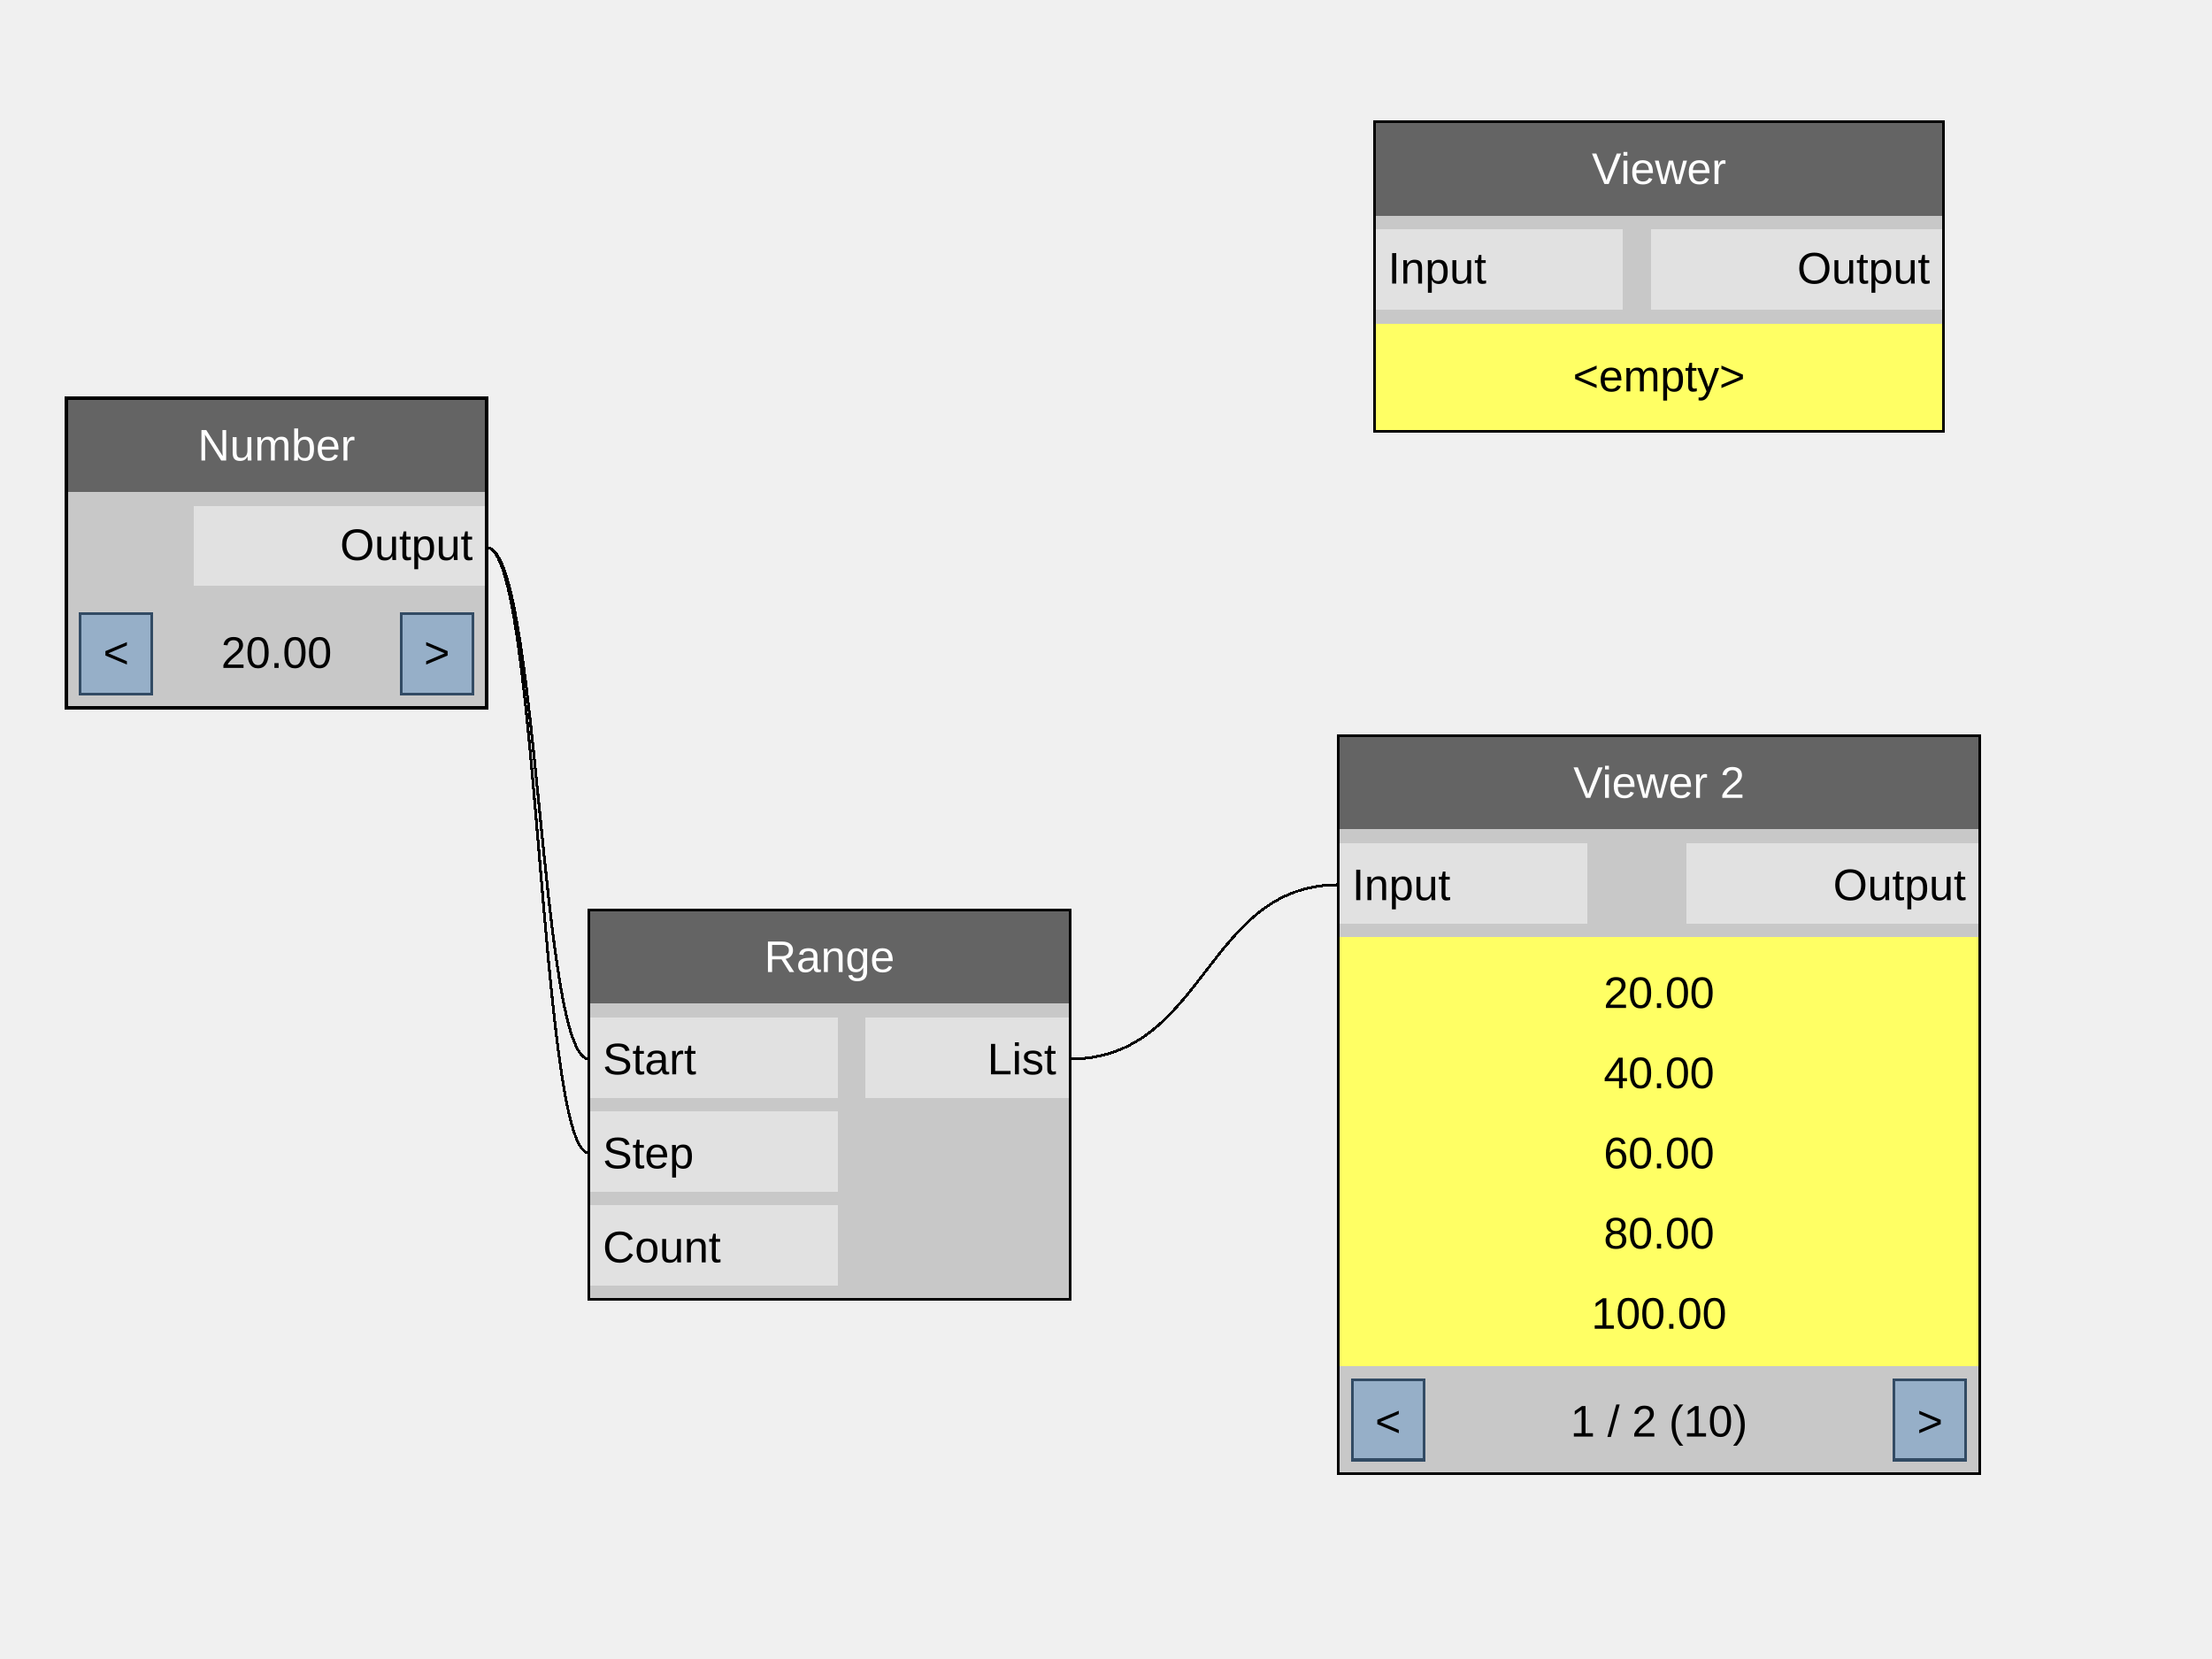
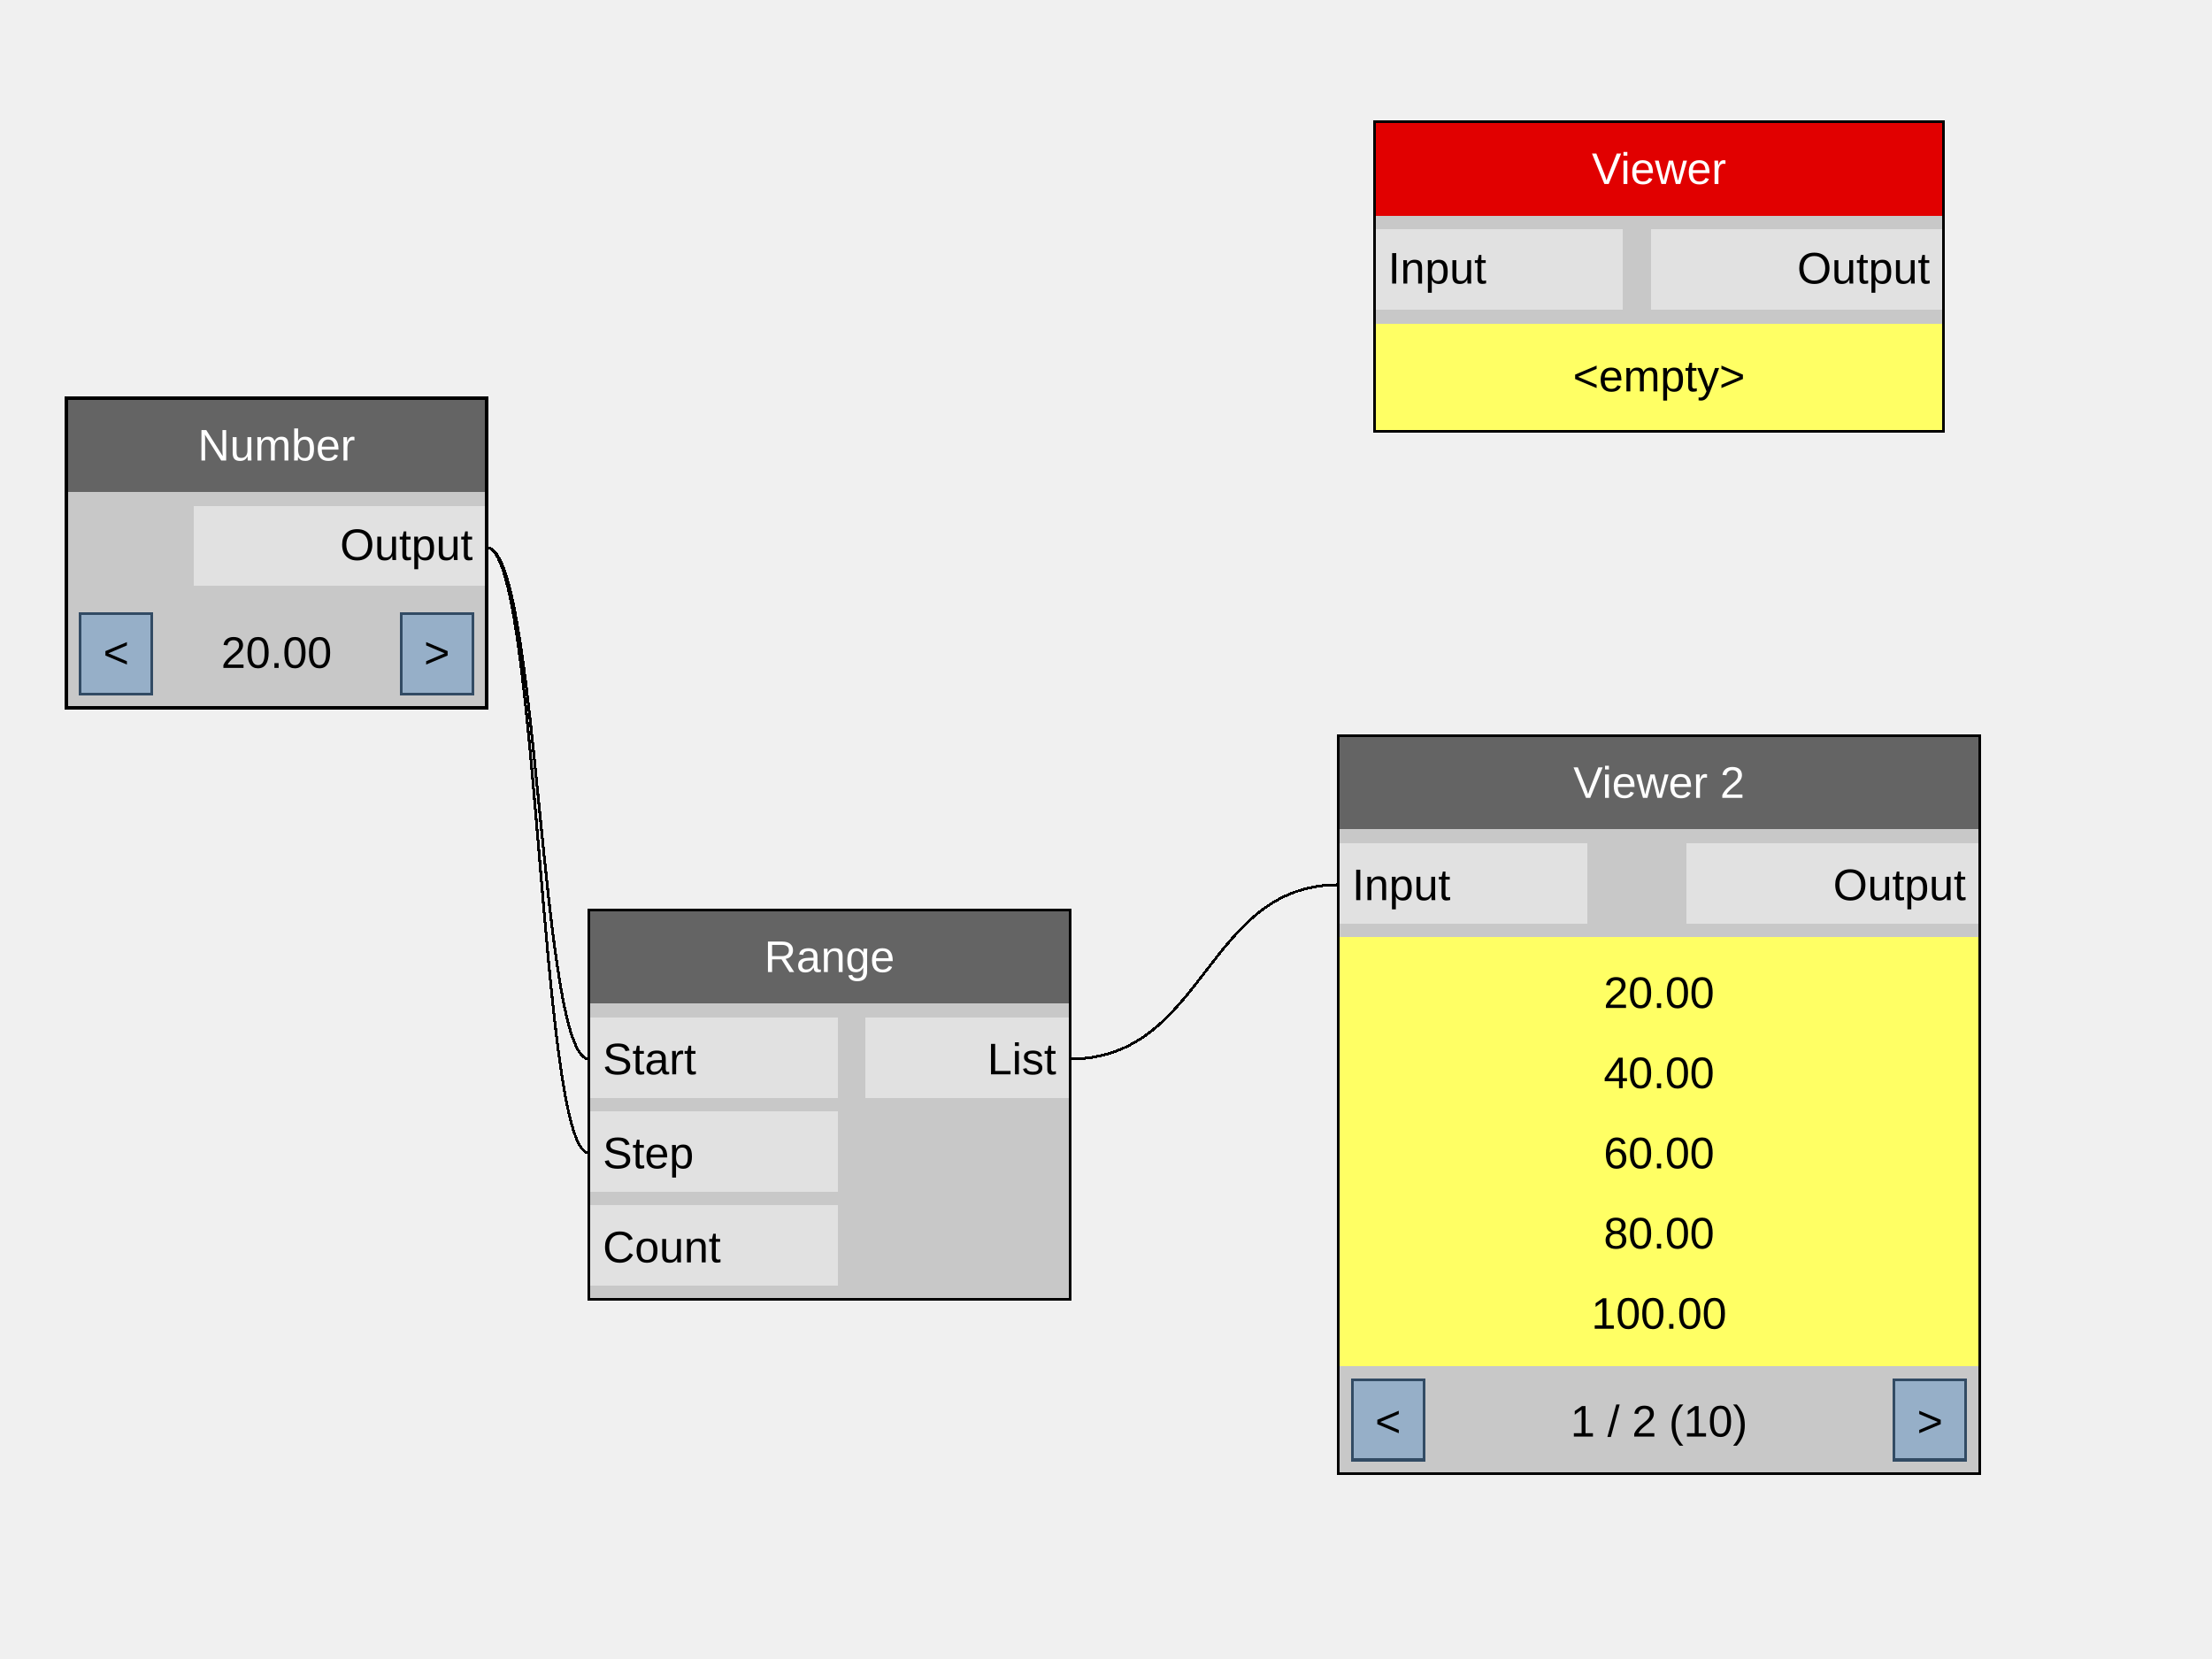
<svg xmlns="http://www.w3.org/2000/svg" version="1.1" width="800" height="600" shape-rendering="crispEdges">
  <rect x="0" y="0" width="800" height="600" style="fill:rgb(240,240,240);" />
  <path d="M176,198 C195,198 195,383 213,383" style="fill:none;stroke-width:1px;stroke:rgb(0,0,0);" />
  <path d="M176,198 C195,198 195,417 213,417" style="fill:none;stroke-width:1px;stroke:rgb(0,0,0);" />
  <path d="M387,383 C436,383 436,320 484,320" style="fill:none;stroke-width:1px;stroke:rgb(0,0,0);" />
  <rect x="24" y="144" width="152" height="34" style="fill:rgb(100,100,100);" />
  <text x="100" y="161" dominant-baseline="central" text-anchor="middle" style="fill:rgb(255,255,255);font-family:Arial;font-size:16px;">Number</text>
  <rect x="24" y="178" width="152" height="39" style="fill:rgb(200,200,200);" />
  <rect x="70" y="183" width="106" height="29" style="fill:rgb(225,225,225);" />
  <text x="171" y="197" dominant-baseline="central" text-anchor="end" style="fill:rgb(0,0,0);font-family:Arial;font-size:16px;">Output</text>
  <rect x="24" y="217" width="152" height="39" style="fill:rgb(200,200,200);" />
  <text x="100" y="236" dominant-baseline="central" text-anchor="middle" style="fill:rgb(0,0,0);font-family:Arial;font-size:16px;">20.00</text>
  <rect x="29" y="222" width="26" height="29" style="fill:rgb(150,175,200);" />
  <text x="42" y="236" dominant-baseline="central" text-anchor="middle" style="fill:rgb(0,0,0);font-family:Arial;font-size:16px;">&lt;</text>
  <rect x="29" y="222" width="26" height="29" style="fill:none;stroke-width:1px;stroke:rgb(50,75,100);" />
  <rect x="145" y="222" width="26" height="29" style="fill:rgb(150,175,200);" />
  <text x="158" y="236" dominant-baseline="central" text-anchor="middle" style="fill:rgb(0,0,0);font-family:Arial;font-size:16px;">&gt;</text>
  <rect x="145" y="222" width="26" height="29" style="fill:none;stroke-width:1px;stroke:rgb(50,75,100);" />
  <rect x="24" y="144" width="152" height="112" style="fill:none;stroke-width:1px;stroke:rgb(0,0,0);" />
  <rect x="213" y="329" width="174" height="34" style="fill:rgb(100,100,100);" />
  <text x="300" y="346" dominant-baseline="central" text-anchor="middle" style="fill:rgb(255,255,255);font-family:Arial;font-size:16px;">Range</text>
  <rect x="213" y="363" width="174" height="107" style="fill:rgb(200,200,200);" />
  <rect x="213" y="368" width="90" height="29" style="fill:rgb(225,225,225);" />
  <text x="218" y="383" dominant-baseline="central" text-anchor="start" style="fill:rgb(0,0,0);font-family:Arial;font-size:16px;">Start</text>
  <rect x="213" y="402" width="90" height="29" style="fill:rgb(225,225,225);" />
  <text x="218" y="417" dominant-baseline="central" text-anchor="start" style="fill:rgb(0,0,0);font-family:Arial;font-size:16px;">Step</text>
  <rect x="213" y="436" width="90" height="29" style="fill:rgb(225,225,225);" />
  <text x="218" y="451" dominant-baseline="central" text-anchor="start" style="fill:rgb(0,0,0);font-family:Arial;font-size:16px;">Count</text>
  <rect x="313" y="368" width="74" height="29" style="fill:rgb(225,225,225);" />
  <text x="382" y="383" dominant-baseline="central" text-anchor="end" style="fill:rgb(0,0,0);font-family:Arial;font-size:16px;">List</text>
  <rect x="213" y="329" width="174" height="141" style="fill:none;stroke-width:1px;stroke:rgb(0,0,0);" />
-   <rect x="497" y="44" width="206" height="34" style="fill:rgb(100,100,100);" />
+   <rect x="497" y="44" width="206" height="34" style="fill:rgb(225,0,0);" />
  <text x="600" y="61" dominant-baseline="central" text-anchor="middle" style="fill:rgb(255,255,255);font-family:Arial;font-size:16px;">Viewer</text>
  <rect x="497" y="78" width="206" height="39" style="fill:rgb(200,200,200);" />
  <rect x="497" y="83" width="90" height="29" style="fill:rgb(225,225,225);" />
  <text x="502" y="97" dominant-baseline="central" text-anchor="start" style="fill:rgb(0,0,0);font-family:Arial;font-size:16px;">Input</text>
  <rect x="597" y="83" width="106" height="29" style="fill:rgb(225,225,225);" />
  <text x="698" y="97" dominant-baseline="central" text-anchor="end" style="fill:rgb(0,0,0);font-family:Arial;font-size:16px;">Output</text>
  <rect x="497" y="117" width="206" height="39" style="fill:rgb(255,255,100);" />
  <text x="600" y="136" dominant-baseline="central" text-anchor="middle" style="fill:rgb(0,0,0);font-family:Arial;font-size:16px;">&lt;empty&gt;</text>
  <rect x="497" y="44" width="206" height="112" style="fill:none;stroke-width:1px;stroke:rgb(0,0,0);" />
  <rect x="484" y="266" width="232" height="34" style="fill:rgb(100,100,100);" />
  <text x="600" y="283" dominant-baseline="central" text-anchor="middle" style="fill:rgb(255,255,255);font-family:Arial;font-size:16px;">Viewer 2</text>
  <rect x="484" y="300" width="232" height="39" style="fill:rgb(200,200,200);" />
  <rect x="484" y="305" width="90" height="29" style="fill:rgb(225,225,225);" />
  <text x="489" y="320" dominant-baseline="central" text-anchor="start" style="fill:rgb(0,0,0);font-family:Arial;font-size:16px;">Input</text>
  <rect x="610" y="305" width="106" height="29" style="fill:rgb(225,225,225);" />
  <text x="711" y="320" dominant-baseline="central" text-anchor="end" style="fill:rgb(0,0,0);font-family:Arial;font-size:16px;">Output</text>
  <rect x="484" y="339" width="232" height="155" style="fill:rgb(255,255,100);" />
  <text x="600" y="359" dominant-baseline="central" text-anchor="middle" style="fill:rgb(0,0,0);font-family:Arial;font-size:16px;">20.00</text>
  <text x="600" y="388" dominant-baseline="central" text-anchor="middle" style="fill:rgb(0,0,0);font-family:Arial;font-size:16px;">40.00</text>
  <text x="600" y="417" dominant-baseline="central" text-anchor="middle" style="fill:rgb(0,0,0);font-family:Arial;font-size:16px;">60.00</text>
  <text x="600" y="446" dominant-baseline="central" text-anchor="middle" style="fill:rgb(0,0,0);font-family:Arial;font-size:16px;">80.00</text>
  <text x="600" y="475" dominant-baseline="central" text-anchor="middle" style="fill:rgb(0,0,0);font-family:Arial;font-size:16px;">100.00</text>
  <rect x="484" y="494" width="232" height="39" style="fill:rgb(200,200,200);" />
  <text x="600" y="514" dominant-baseline="central" text-anchor="middle" style="fill:rgb(0,0,0);font-family:Arial;font-size:16px;">1 / 2 (10)</text>
  <rect x="489" y="499" width="26" height="29" style="fill:rgb(150,175,200);" />
  <text x="502" y="514" dominant-baseline="central" text-anchor="middle" style="fill:rgb(0,0,0);font-family:Arial;font-size:16px;">&lt;</text>
  <rect x="489" y="499" width="26" height="29" style="fill:none;stroke-width:1px;stroke:rgb(50,75,100);" />
  <rect x="685" y="499" width="26" height="29" style="fill:rgb(150,175,200);" />
  <text x="698" y="514" dominant-baseline="central" text-anchor="middle" style="fill:rgb(0,0,0);font-family:Arial;font-size:16px;">&gt;</text>
  <rect x="685" y="499" width="26" height="29" style="fill:none;stroke-width:1px;stroke:rgb(50,75,100);" />
  <rect x="484" y="266" width="232" height="267" style="fill:none;stroke-width:1px;stroke:rgb(0,0,0);" />
</svg>
